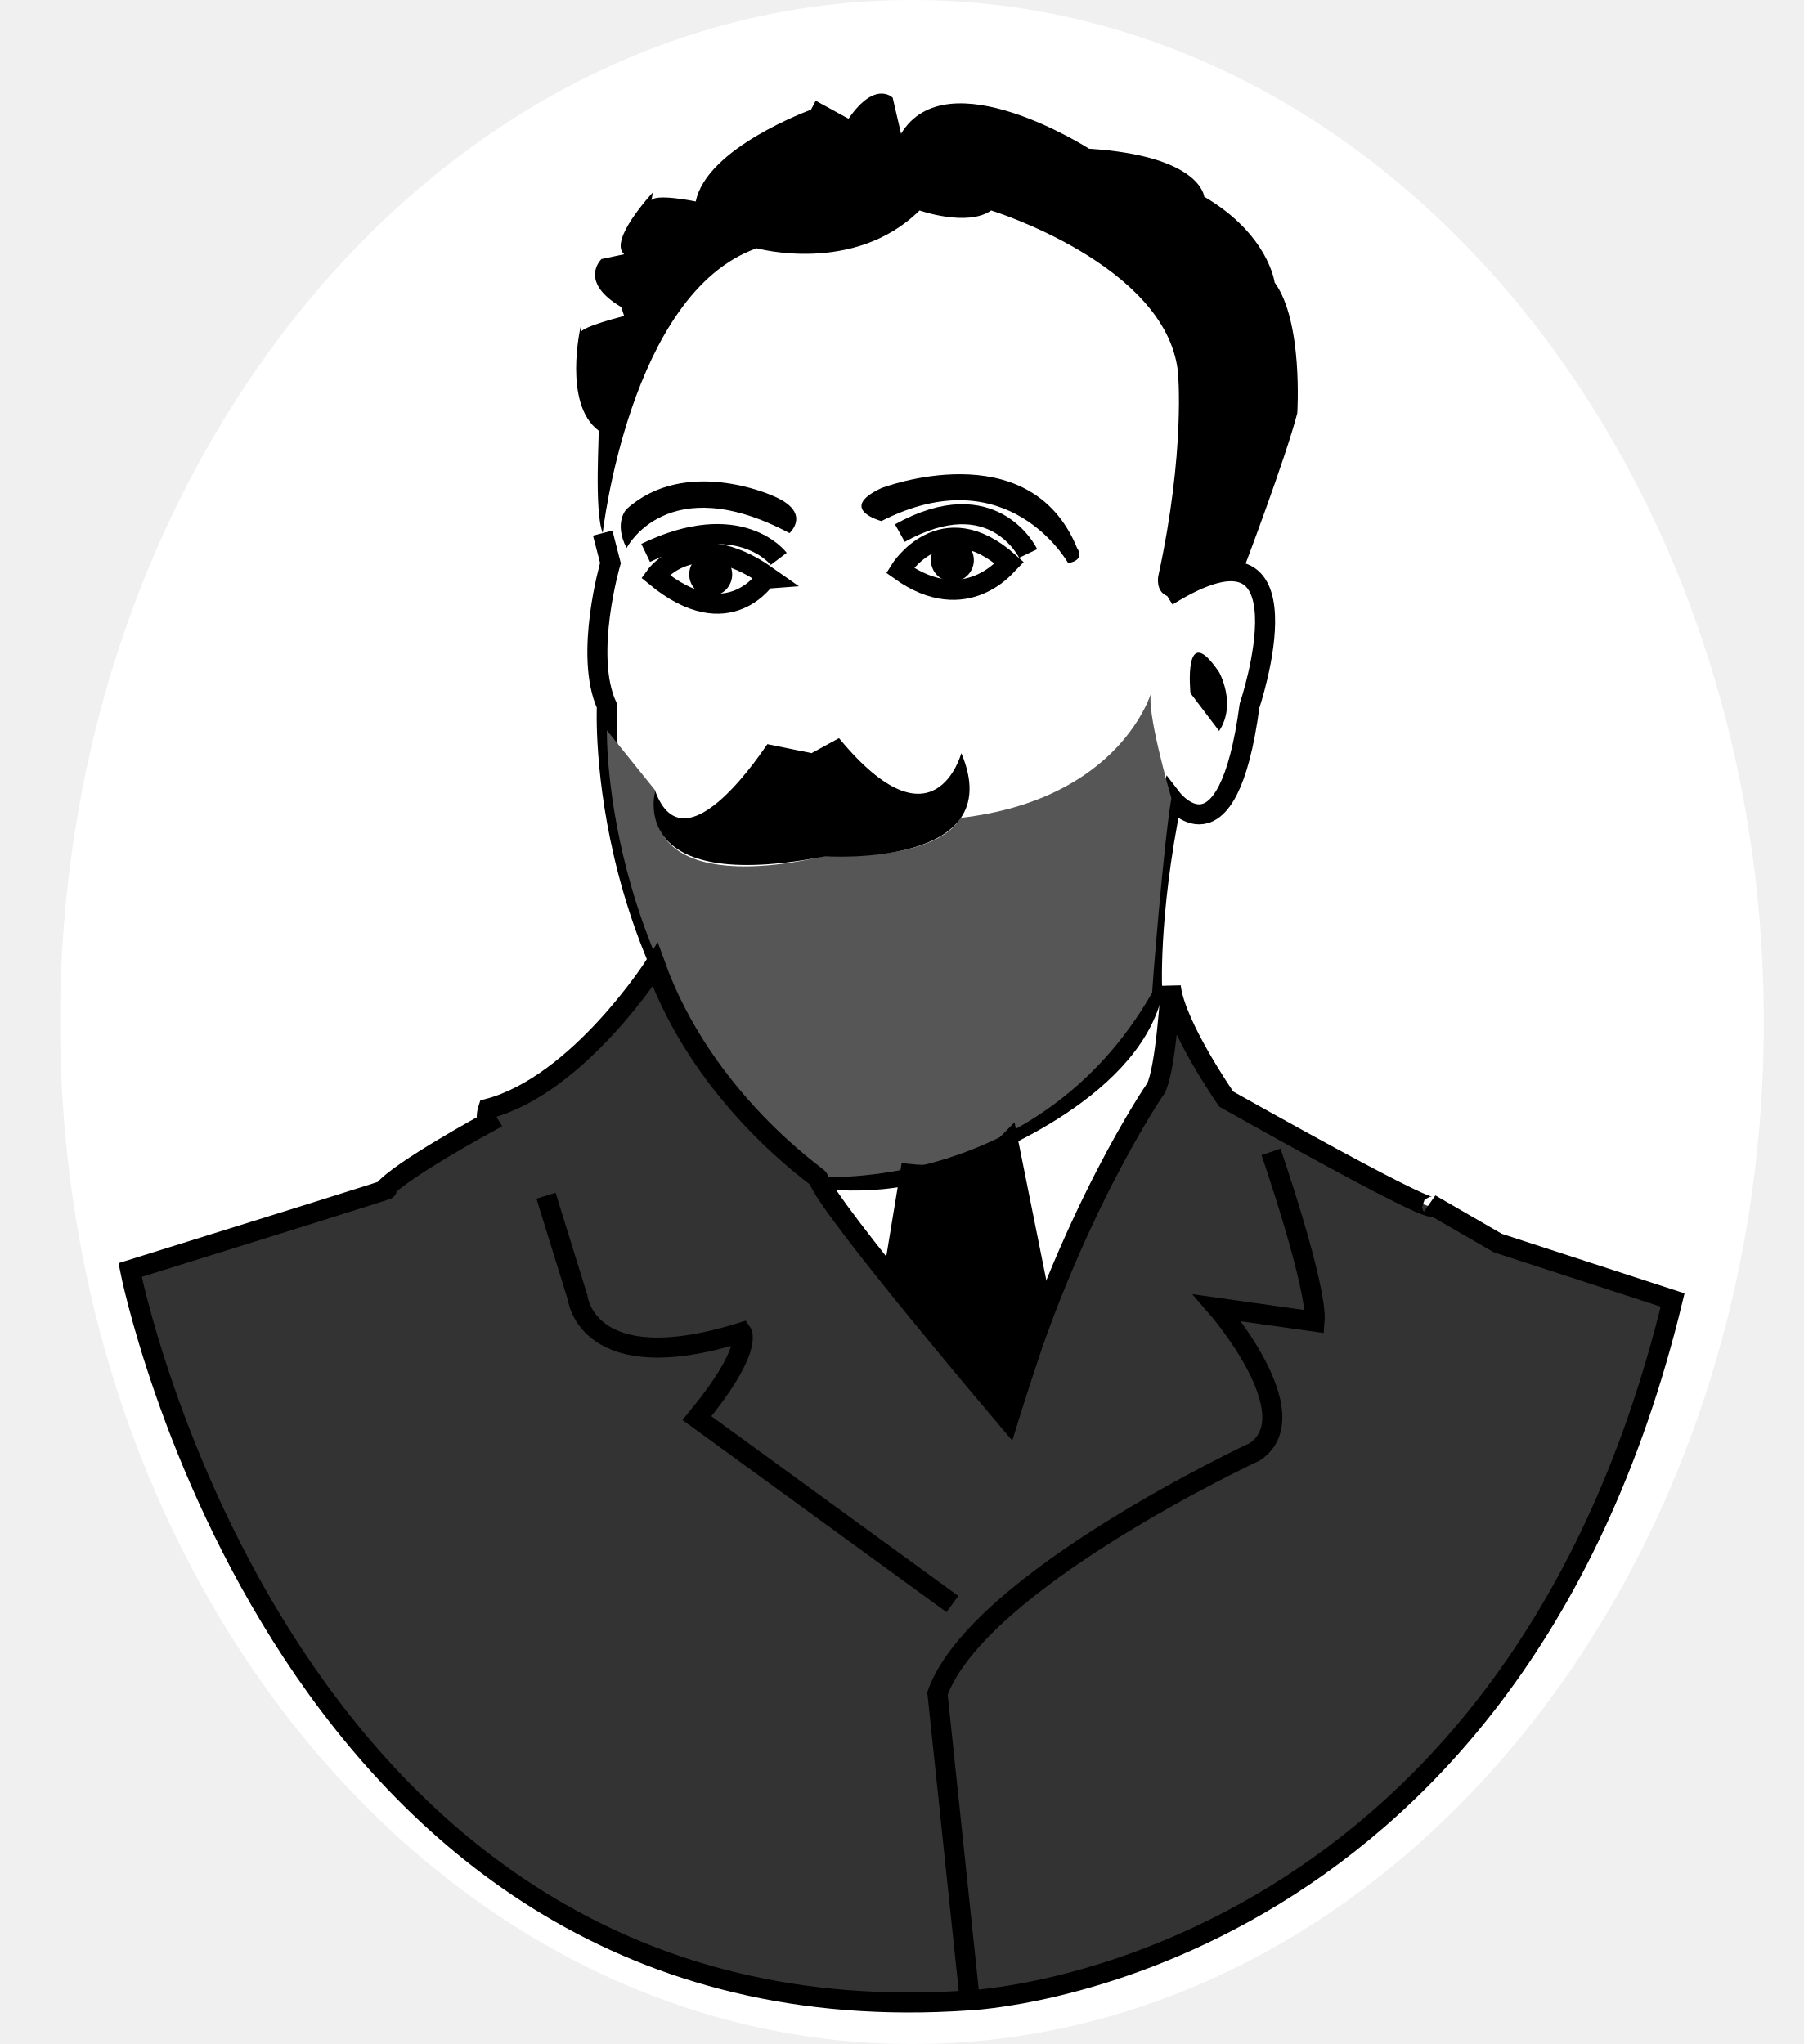
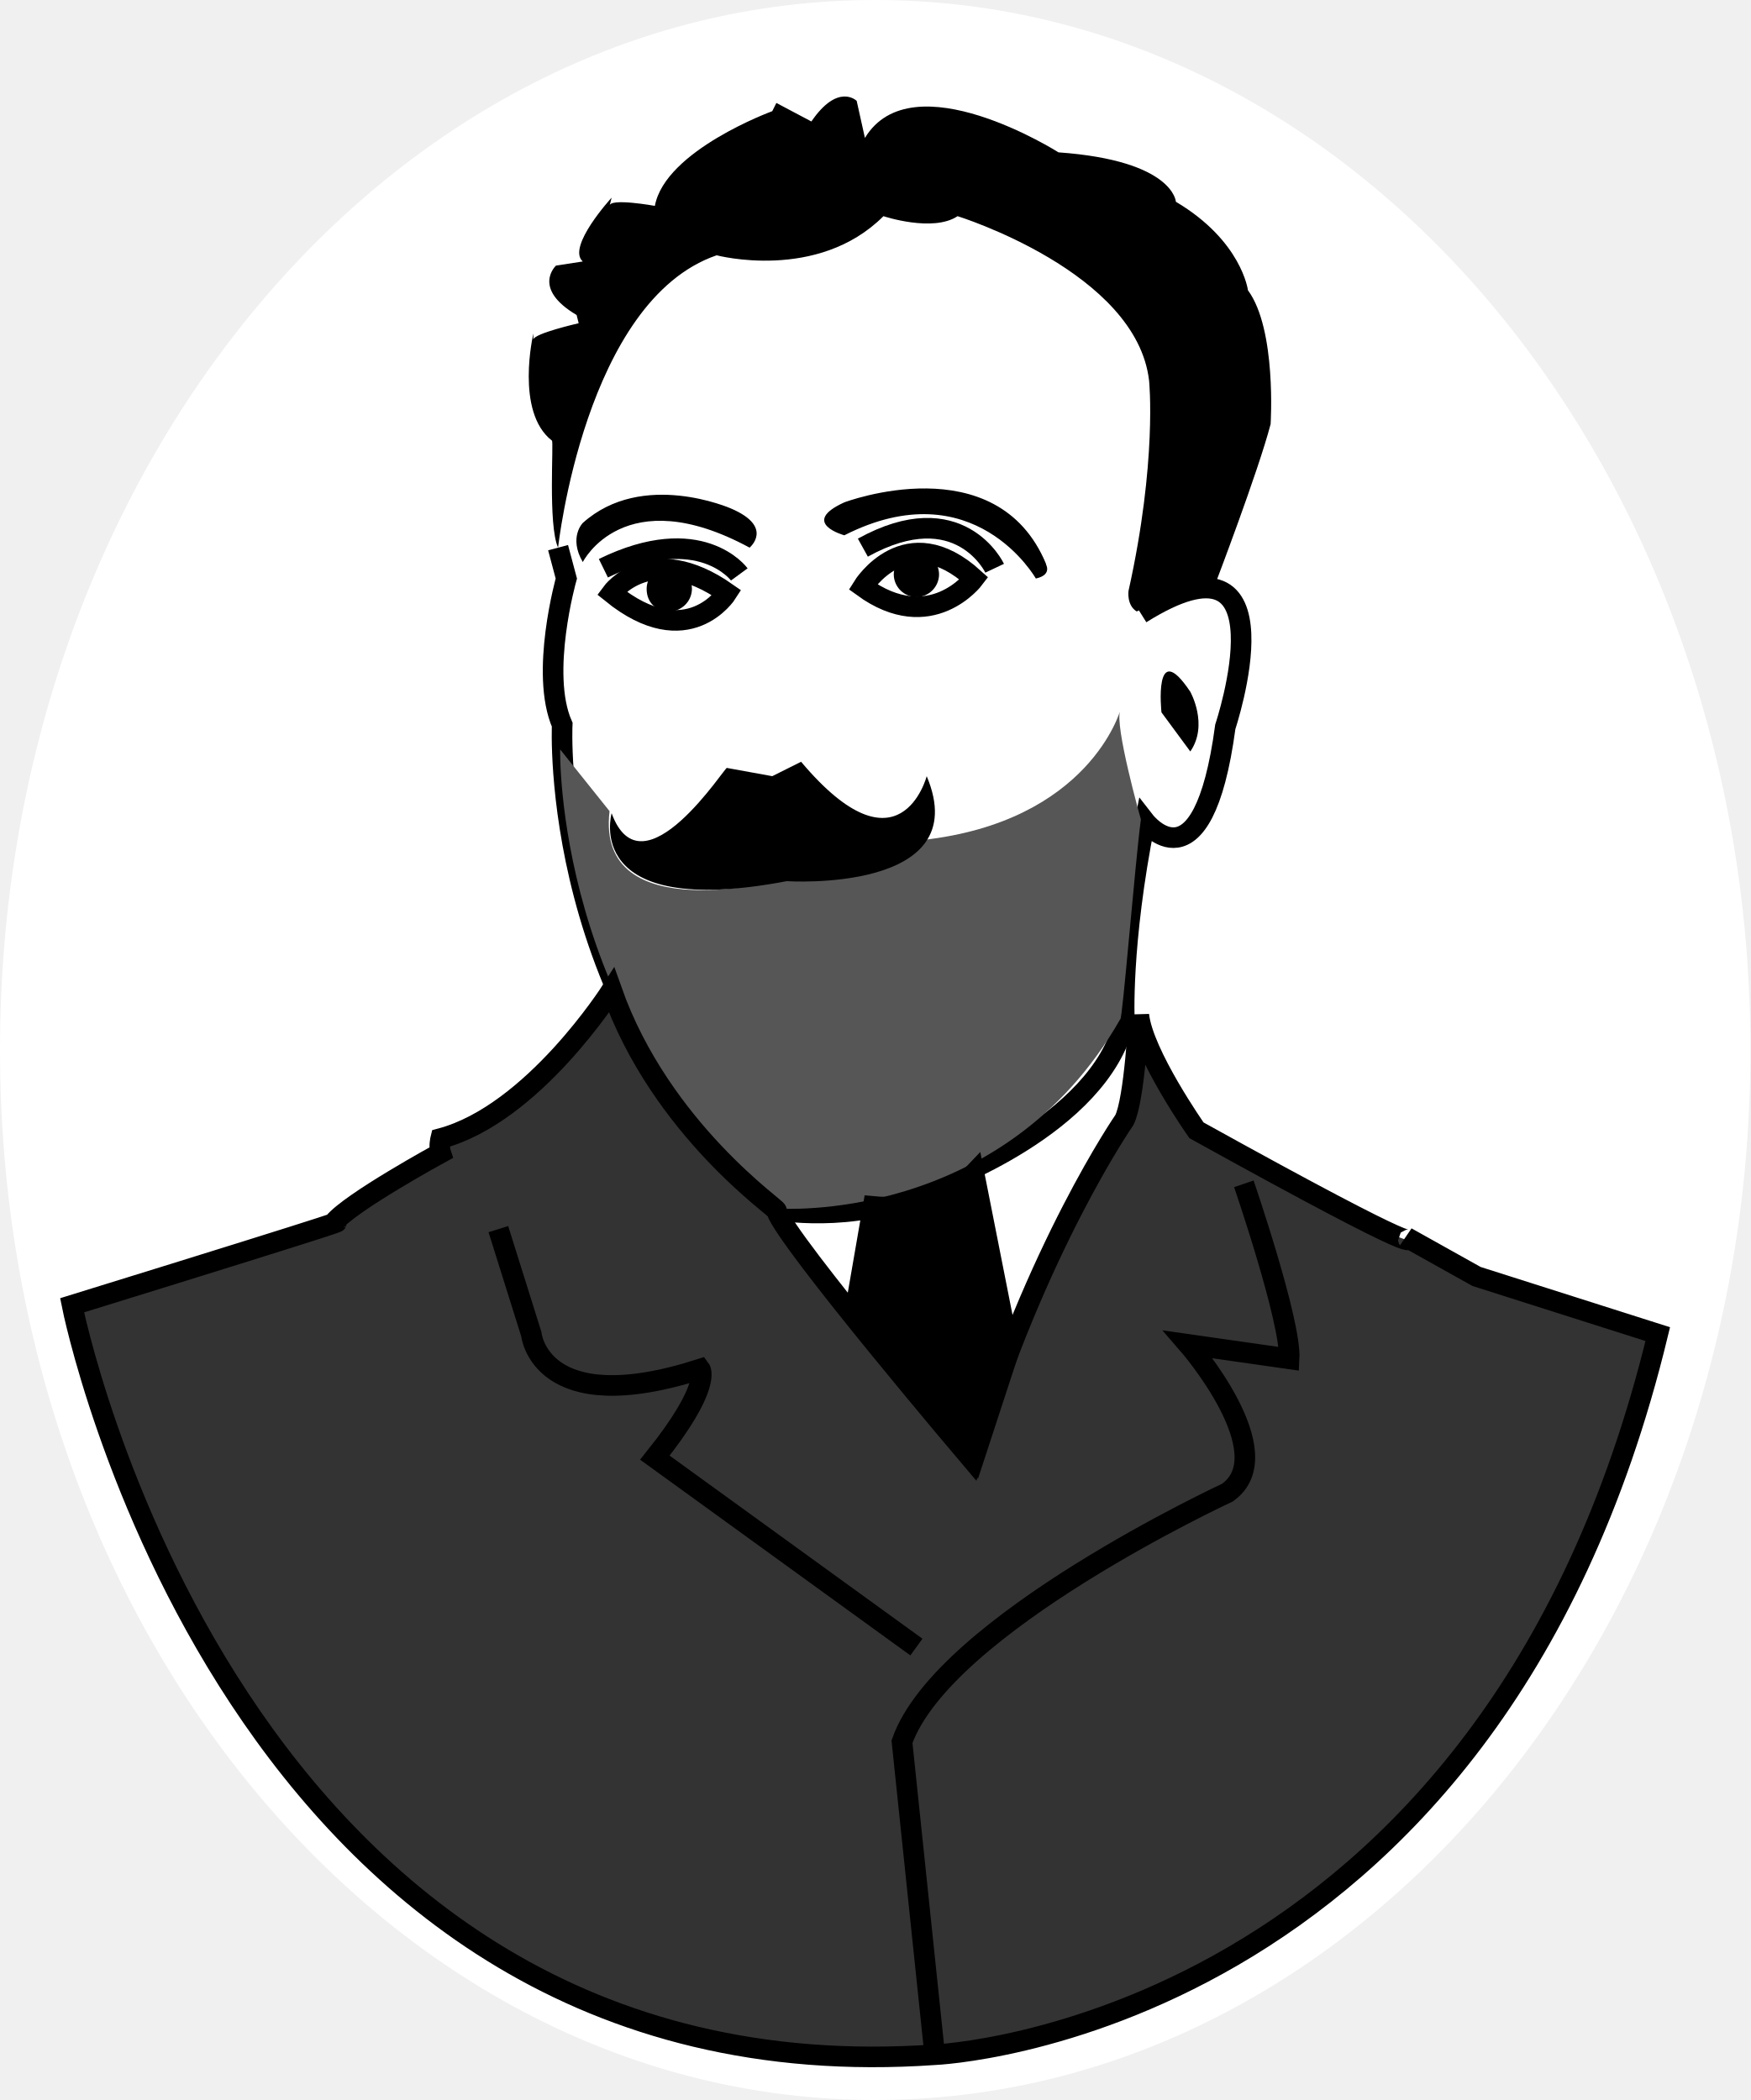
- <svg xmlns="http://www.w3.org/2000/svg" id="logo" viewBox="0 0 90 102" fill="none">
-   <ellipse cx="45.5" cy="51" rx="42.5" ry="51" fill="white" />
-   <path d="M30.07 26.602C30.07 26.602 31.409 14.632 37.751 12.388C37.751 12.388 42.603 13.735 45.878 10.503C45.878 10.503 48.26 11.341 49.451 10.503C49.451 10.503 58.174 13.196 58.769 18.552C58.769 18.552 59.157 22.472 57.787 28.756C57.787 28.756 57.638 29.504 58.233 29.744C58.233 29.744 60.913 28.307 62.044 28.397C62.044 28.397 64.128 22.921 64.724 20.617C64.724 20.617 65.022 16.039 63.593 14.094C63.593 14.094 63.295 11.7 60.079 9.815C60.079 9.815 59.931 7.78 54.333 7.421C54.333 7.421 47.248 2.873 44.955 6.673L44.538 4.877C44.538 4.877 43.675 3.98 42.335 5.925L40.698 5.027L40.46 5.476C40.46 5.476 35.25 7.361 34.714 10.054C34.714 10.054 32.541 9.605 32.481 10.054C32.421 10.503 32.57 9.605 32.57 9.605C32.57 9.605 30.337 11.999 31.141 12.687L30.01 12.927C30.01 12.927 28.819 14.034 30.992 15.321L31.141 15.769C31.141 15.769 28.968 16.308 28.968 16.607C28.968 16.907 28.968 16.308 28.968 16.308C28.968 16.308 28.075 20.138 29.861 21.485C29.921 21.425 29.623 25.465 30.07 26.602Z" fill="black" />
-   <path d="M31.26 27.35C31.26 27.35 33.285 23.37 39.388 26.602C39.388 26.602 40.579 25.554 38.495 24.716C38.495 24.716 34.178 22.771 31.26 25.405C31.26 25.405 30.605 26.063 31.26 27.35Z" fill="black" />
-   <path d="M53.291 28.098C53.291 28.098 50.314 22.771 43.973 26.003C43.973 26.003 41.74 25.405 43.973 24.357C43.973 24.357 51.356 21.515 53.738 27.35C53.738 27.35 54.185 27.948 53.291 28.098Z" fill="black" />
-   <path d="M30.07 26.602L30.456 28.098C30.456 28.098 29.117 32.676 30.278 35.219C30.278 35.219 29.563 49.433 40.877 58.799C40.877 58.799 45.134 59.487 48.439 57.452C48.439 57.452 56.298 54.61 57.489 49.583C57.489 49.583 57.251 45.842 58.472 39.858C58.472 39.858 61.24 43.448 62.342 35.219C62.342 35.219 65.766 25.046 58.234 29.744" stroke="black" stroke-miterlimit="10" />
-   <path d="M59.395 34.591C59.395 34.591 59.008 30.851 60.824 33.544C60.824 33.544 61.717 35.13 60.824 36.476L59.395 34.591Z" fill="black" />
-   <path d="M32.689 28.756C32.689 28.756 34.565 26.123 38.286 28.756C38.257 28.756 36.411 31.838 32.689 28.756Z" stroke="black" stroke-miterlimit="10" />
-   <path d="M44.896 28.457C44.896 28.457 46.98 25.076 50.344 28.068C50.314 28.098 48.23 30.851 44.896 28.457Z" stroke="black" stroke-miterlimit="10" />
-   <path d="M35.458 29.744C36.05 29.744 36.53 29.261 36.53 28.666C36.53 28.071 36.05 27.589 35.458 27.589C34.866 27.589 34.386 28.071 34.386 28.666C34.386 29.261 34.866 29.744 35.458 29.744Z" fill="black" />
-   <path d="M47.516 29.025C48.108 29.025 48.587 28.543 48.587 27.948C48.587 27.353 48.108 26.871 47.516 26.871C46.924 26.871 46.444 27.353 46.444 27.948C46.444 28.543 46.924 29.025 47.516 29.025Z" fill="black" />
-   <path d="M58.442 39.828C58.442 39.828 57.102 35.249 57.459 34.501C57.459 34.501 55.971 39.887 47.903 40.815C47.903 40.815 47.129 42.91 41.174 42.7C41.174 42.7 32.005 45.184 32.689 39.439L30.278 36.446C30.278 36.446 30.01 49.852 40.877 58.739C40.877 58.709 51.803 59.517 57.489 49.523C57.459 49.553 58.055 42.072 58.442 39.828Z" fill="#565656" />
-   <path d="M32.689 39.468C32.689 39.468 31.201 44.675 41.174 42.73C41.174 42.73 50.404 43.358 47.962 37.583C47.962 37.583 46.623 42.61 41.859 36.835L40.49 37.583L38.286 37.135C38.257 37.135 34.178 43.568 32.689 39.468Z" fill="black" />
-   <path d="M38.852 27.888C38.852 27.888 36.917 25.315 32.213 27.589" stroke="black" stroke-miterlimit="10" />
-   <path d="M51.297 27.619C51.297 27.619 49.57 23.998 44.896 26.602" stroke="black" stroke-miterlimit="10" />
-   <path d="M32.689 48.146C32.689 48.146 28.879 54.131 24.353 55.328C24.353 55.328 24.204 55.777 24.353 56.016C24.353 56.016 19.947 58.41 19.143 59.397C19.143 59.397 21.674 58.649 6.49 63.377C6.49 63.377 14.171 102.217 48.349 99.823C48.349 99.823 75.263 98.686 83.45 64.873L74.727 62.031L71.363 60.086C71.363 60.086 73.06 61.522 61.181 54.849C61.181 54.849 58.621 51.168 58.412 49.223C58.412 49.223 58.174 53.353 57.668 54.31C57.668 54.31 53.351 60.534 50.285 70.858C50.285 70.858 41.264 60.235 40.817 58.799C40.877 58.769 35.131 54.939 32.689 48.146Z" fill="#333333" stroke="black" stroke-miterlimit="10" />
-   <path d="M27.241 59.667L28.819 64.754C28.819 64.754 29.266 68.913 37.006 66.489C37.006 66.489 37.602 67.327 34.773 70.768L47.516 80.044" stroke="black" stroke-miterlimit="10" />
-   <path d="M63.414 57.482C63.414 57.482 65.736 64.215 65.587 65.95L60.734 65.262C60.734 65.262 65.349 70.588 62.61 72.444C62.61 72.444 48.796 78.877 46.772 84.503L48.379 99.763" stroke="black" stroke-miterlimit="10" />
-   <path d="M45.402 58.589L44.539 63.826L50.314 70.798C50.314 70.798 51.446 67.207 52.041 65.621L50.314 57.033C50.314 57.033 48.468 58.919 45.402 58.589Z" fill="black" stroke="black" stroke-miterlimit="10" />
+ <svg xmlns="http://www.w3.org/2000/svg" viewBox="0 0 85 102">
+   <style>.F{stroke:#000}.G{stroke-miterlimit:10}</style>
+   <ellipse cx="42.5" cy="51" rx="42.5" ry="51" fill="#fff" />
+   <path d="M27.1 26.6s1.3-12 7.7-14.2c0 0 4.9 1.3 8.1-1.9 0 0 2.4.8 3.6 0 0 0 8.7 2.7 9.3 8 0 0 .4 3.9-1 10.2 0 0-.1.7.4 1 0 0 2.7-1.4 3.8-1.3 0 0 2.1-5.5 2.7-7.8 0 0 .3-4.6-1.1-6.5 0 0-.3-2.4-3.5-4.3 0 0-.1-2-5.7-2.4 0 0-7.1-4.5-9.4-.7l-.4-1.8s-.9-.9-2.2 1L37.7 5l-.2.4s-5.2 1.9-5.7 4.6c0 0-2.2-.4-2.2 0-.1.4.1-.4.1-.4s-2.2 2.4-1.4 3.1l-1.3.2s-1.2 1.1 1 2.4l.1.4s-2.2.5-2.2.8 0-.3 0-.3-.9 3.8.9 5.2c.1 0-.2 4.1.3 5.2zm1.2.7s2-4 8.1-.7c0 0 1.2-1-.9-1.9 0 0-4.3-1.9-7.2.7 0 0-.7.7 0 1.9zm22 .8s-3-5.3-9.3-2.1c0 0-2.2-.6 0-1.6 0 0 7.4-2.8 9.8 3-.1-.1.4.5-.5.7z" />
+   <path d="M27.1 26.6l.4 1.5s-1.3 4.6-.2 7.1c0 0-.7 14.2 10.6 23.6 0 0 4.3.7 7.6-1.3 0 0 7.9-2.8 9.1-7.9 0 0-.2-3.7 1-9.7 0 0 2.8 3.6 3.9-4.6 0 0 3.4-10.2-4.1-5.5" fill="none" class="F G" />
+   <path d="M56.4 34.6s-.4-3.7 1.4-1c0 0 .9 1.6 0 2.9l-1.4-1.9z" />
+   <path d="M29.7 28.8s1.9-2.6 5.6 0c0 0-1.9 3-5.6 0zm12.2-.3s2.1-3.4 5.4-.4c0 0-2.1 2.8-5.4.4z" fill="none" class="F G" />
+   <path d="M32.5 29.7a1.11 1.11 0 0 0 1.1-1.1 1.11 1.11 0 0 0-1.1-1.1 1.11 1.11 0 0 0-1.1 1.1c0 .7.5 1.1 1.1 1.1zm12-.7a1.11 1.11 0 0 0 1.1-1.1 1.11 1.11 0 0 0-1.1-1.1 1.11 1.11 0 0 0-1.1 1.1 1.11 1.11 0 0 0 1.1 1.1z" />
+   <path d="M55.4 39.8s-1.3-4.6-1-5.3c0 0-1.5 5.4-9.6 6.3 0 0-.8 2.1-6.7 1.9 0 0-9.2 2.5-8.5-3.3l-2.4-3s-.3 13.4 10.6 22.3c0 0 10.9.8 16.6-9.2.1.1.7-7.4 1-9.7z" fill="#565656" />
+   <path d="M29.7 39.5s-1.5 5.2 8.5 3.3c0 0 9.2.6 6.8-5.1 0 0-1.3 5-6.1-.7l-1.4.7-2.2-.4c0-.2-4.1 6.3-5.6 2.2z" />
+   <path d="M35.9 27.9s-1.9-2.6-6.6-.3m19 0s-1.7-3.6-6.4-1" fill="none" class="F G" />
+   <path d="M29.7 48.1s-3.8 6-8.3 7.2c0 0-.1.4 0 .7 0 0-4.4 2.4-5.2 3.4 0 0 2.5-.7-12.7 4 0 0 7.7 38.8 41.9 36.4 0 0 26.9-1.1 35.1-35L71.7 62l-3.4-1.9s1.7 1.4-10.2-5.2c0 0-2.6-3.7-2.8-5.6 0 0-.2 4.1-.7 5.1 0 0-4.3 6.2-7.4 16.5 0 0-9-10.6-9.5-12.1.2 0-5.6-3.9-8-10.7z" fill="#333" class="F G" />
+   <path d="M24.2 59.7l1.6 5.1s.4 4.2 8.2 1.7c0 0 .6.8-2.2 4.3L44.5 80m15.9-22.5s2.3 6.7 2.2 8.5l-4.9-.7s4.6 5.3 1.9 7.2c0 0-13.8 6.4-15.8 12.1l1.6 15.3" fill="none" class="F G" />
+   <path d="M42.4 58.6l-.9 5.2 5.8 7 1.7-5.2-1.7-8.6s-1.8 1.9-4.9 1.6z" class="F G" />
</svg>
